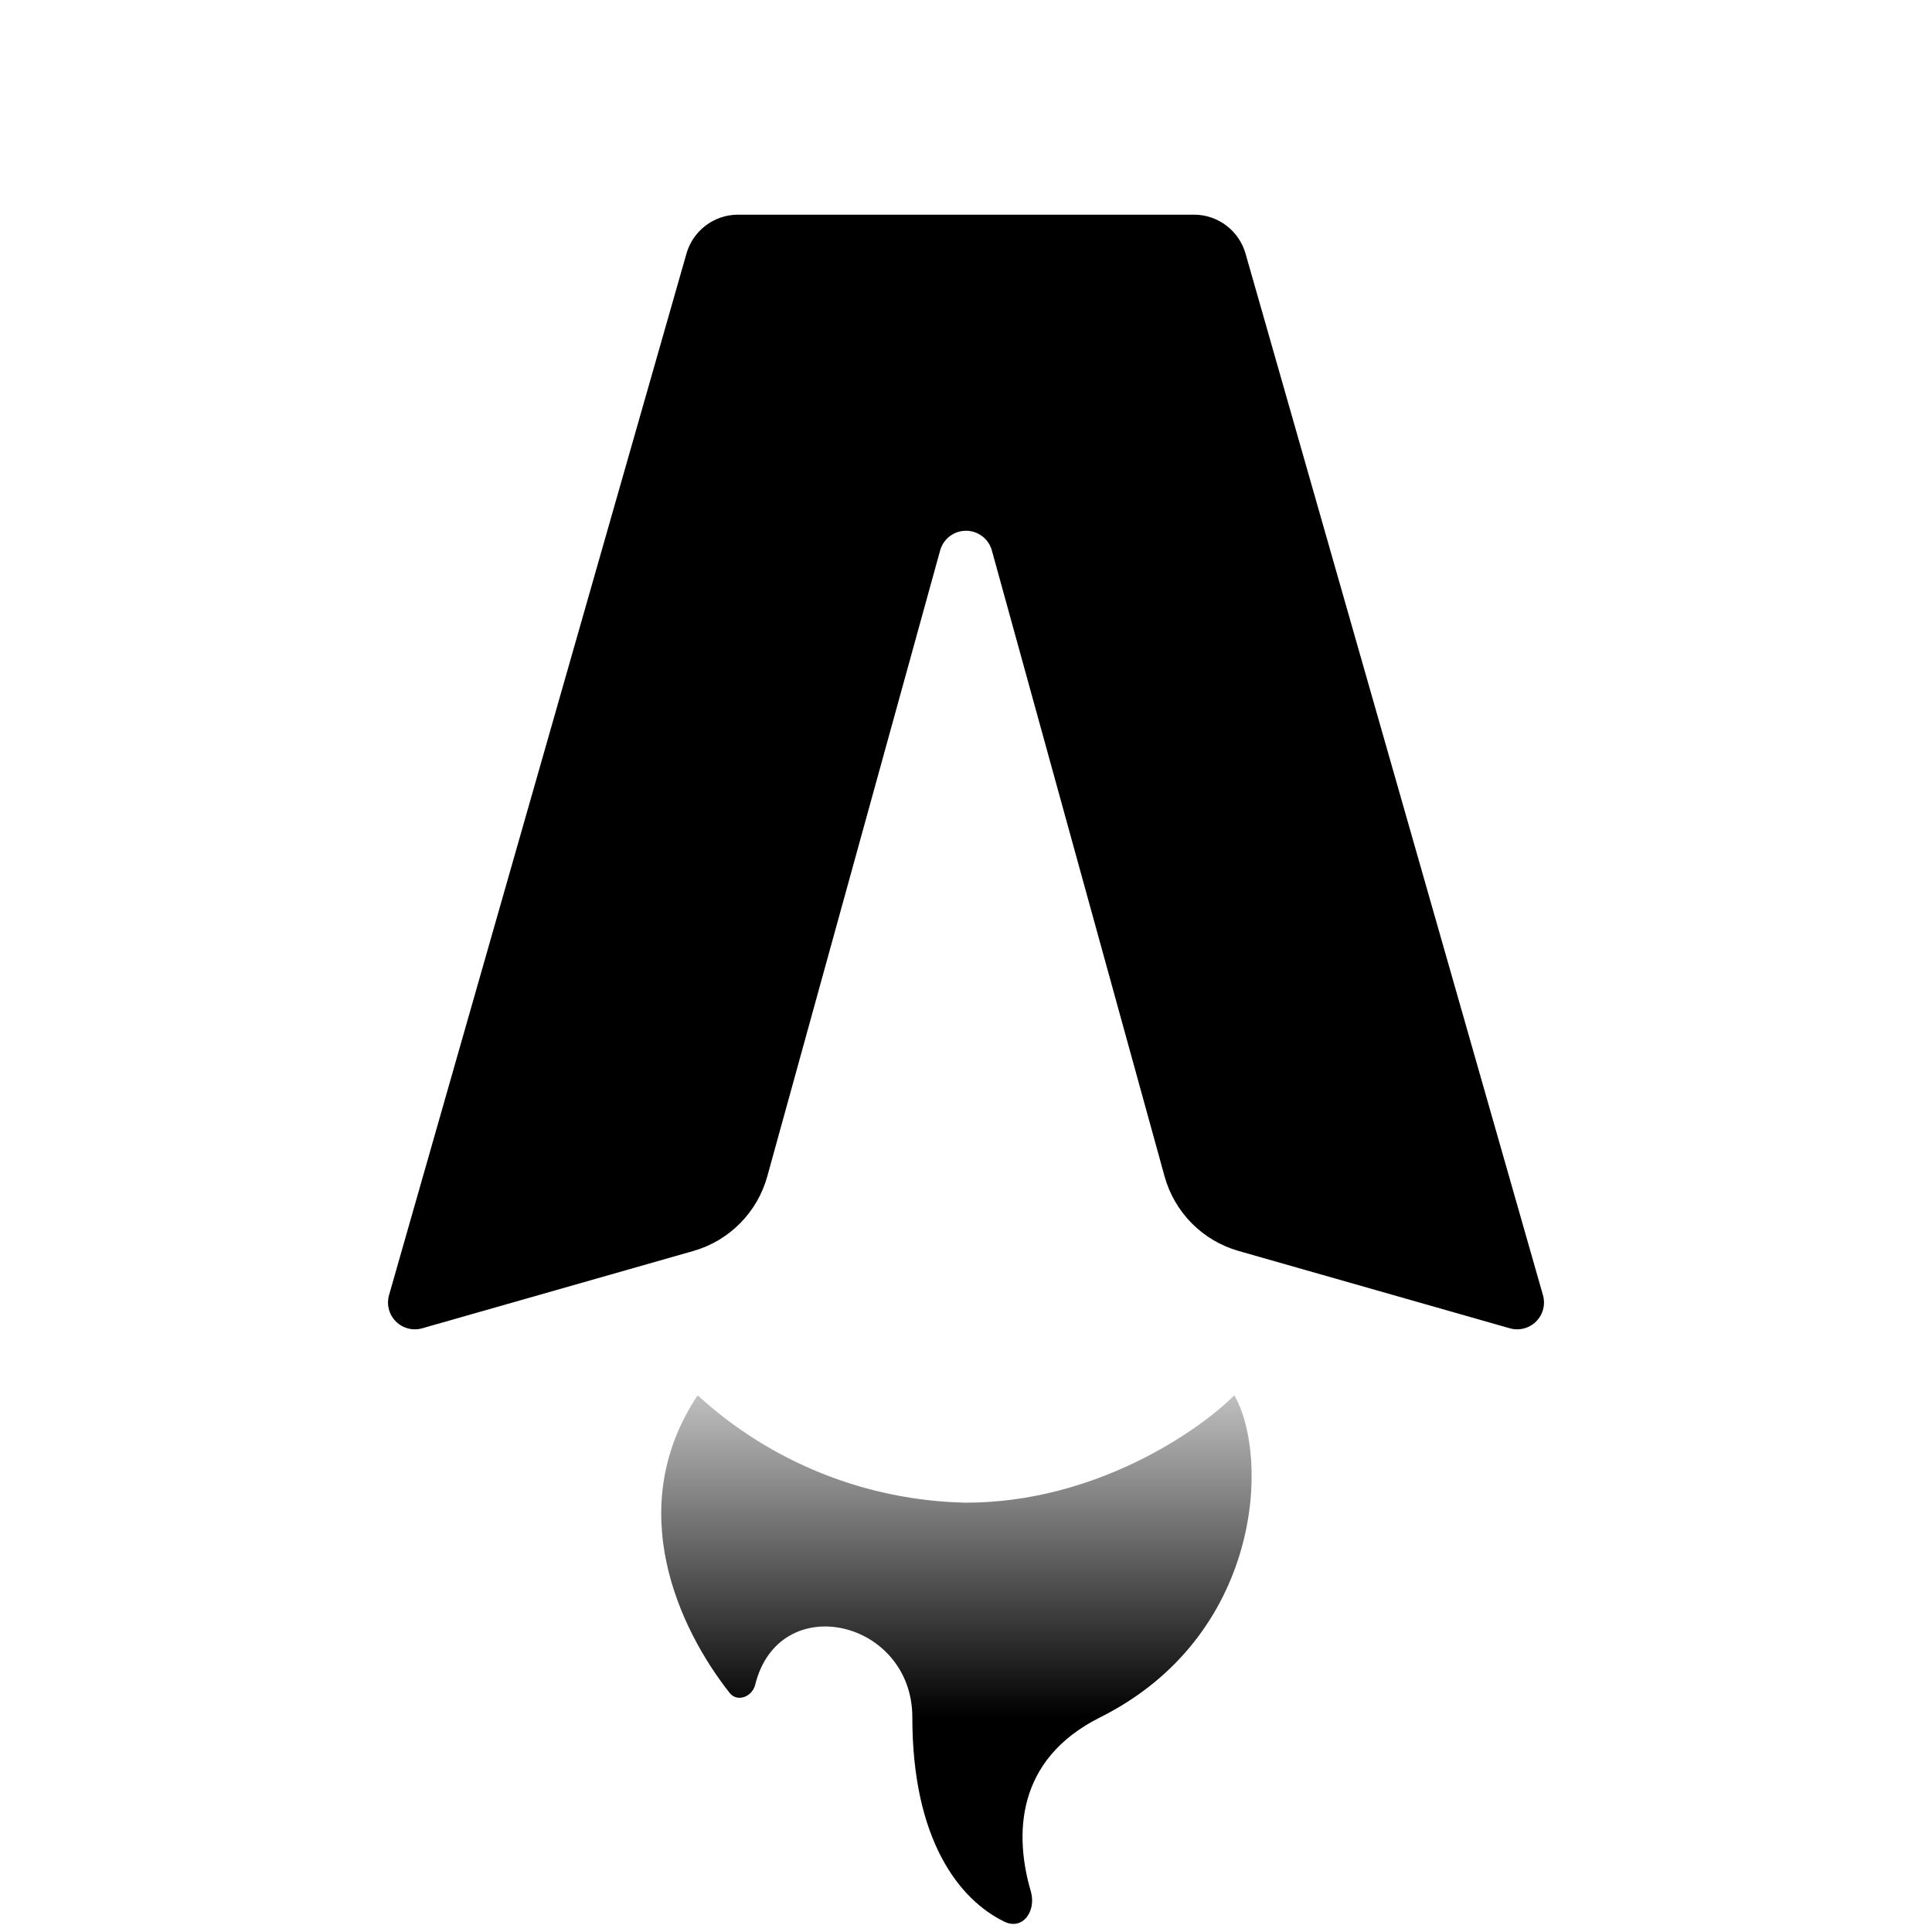
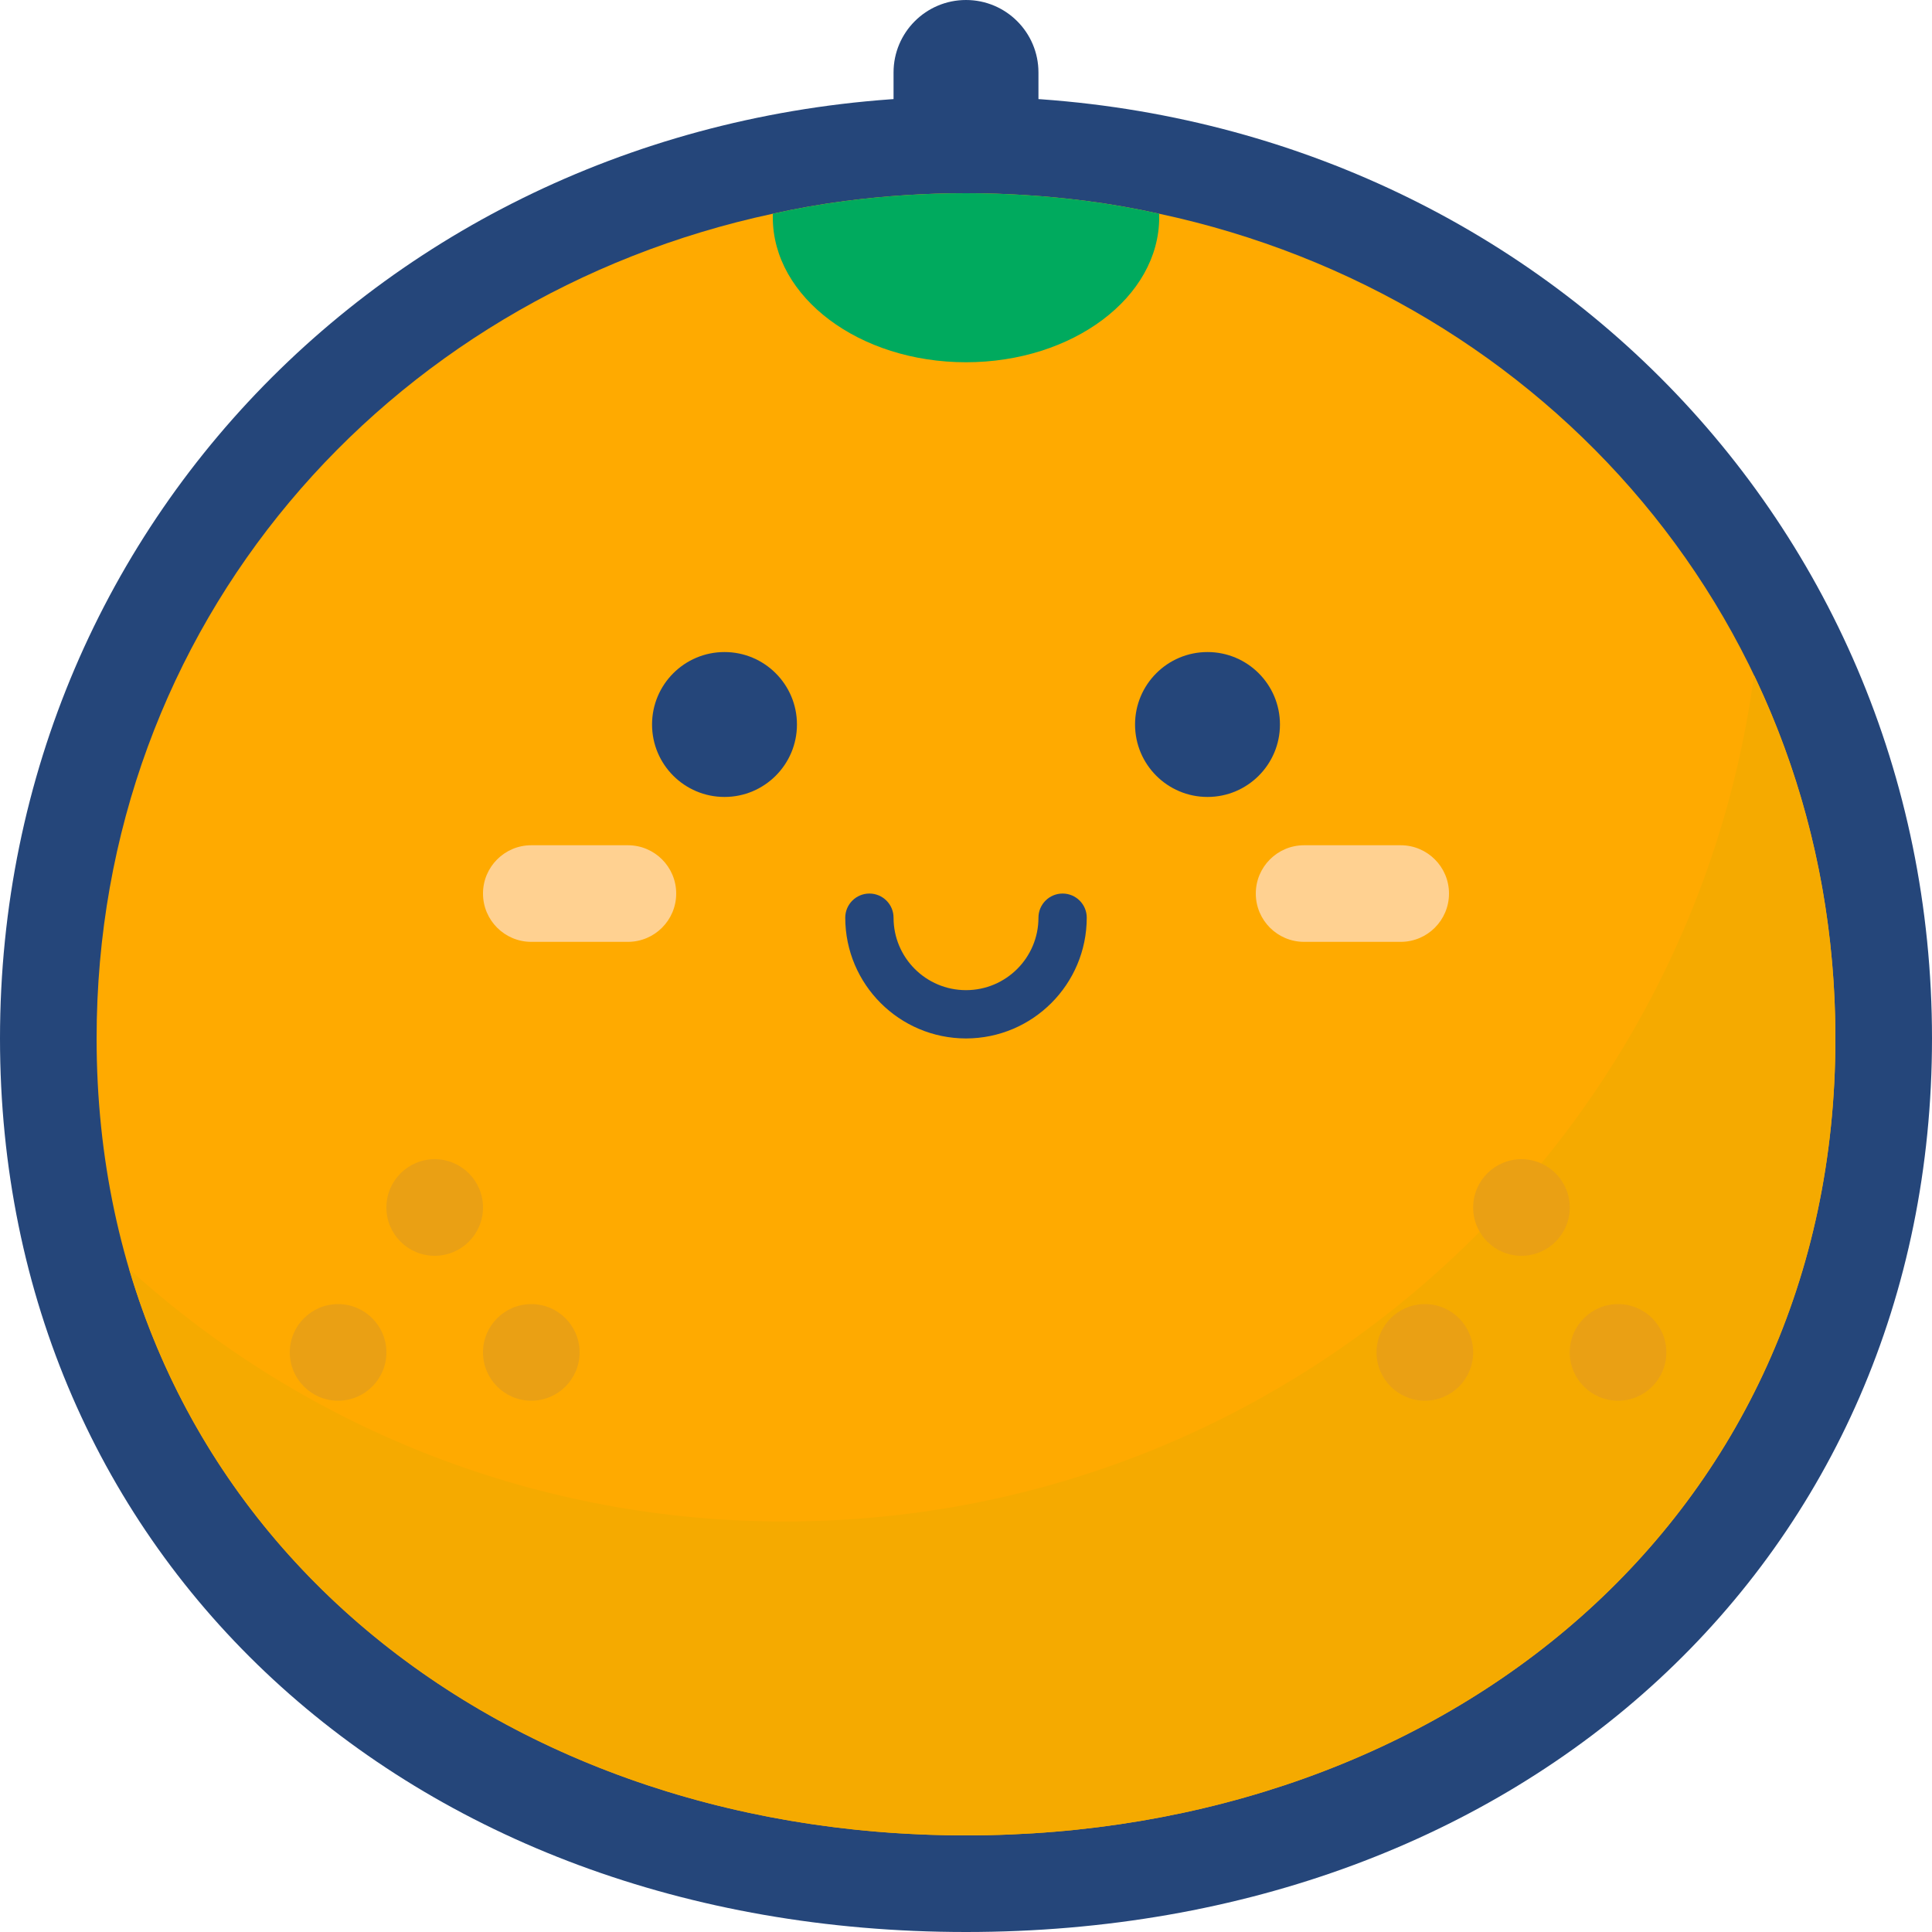
- <svg xmlns="http://www.w3.org/2000/svg" fill="none" viewBox="0 0 36 36">
-   <path fill="#000" d="M22.25 4h-8.5a1 1 0 0 0-.96.73l-5.54 19.4a.5.5 0 0 0 .62.62l5.05-1.44a2 2 0 0 0 1.38-1.4l3.22-11.66a.5.5 0 0 1 .96 0l3.22 11.67a2 2 0 0 0 1.38 1.39l5.05 1.44a.5.5 0 0 0 .62-.62l-5.54-19.4a1 1 0 0 0-.96-.73Z" />
-   <path fill="url(#gradient)" d="M18 28a7.63 7.63 0 0 1-5-2c-1.4 2.1-.35 4.35.6 5.55.14.17.41.07.47-.15.44-1.8 2.93-1.22 2.93.6 0 2.28.87 3.4 1.72 3.81.34.16.59-.2.49-.56-.31-1.05-.29-2.46 1.29-3.25 3-1.5 3.17-4.83 2.5-6-.67.67-2.6 2-5 2Z" />
-   <defs>
-     <linearGradient id="gradient" x1="16" x2="16" y1="32" y2="24" gradientUnits="userSpaceOnUse">
-       <stop stop-color="#000" />
-       <stop offset="1" stop-color="#000" stop-opacity="0" />
-     </linearGradient>
-   </defs>
-   <style>
-     @media (prefers-color-scheme:dark){:root{filter:invert(100%)}}
-   </style>
+ <svg xmlns="http://www.w3.org/2000/svg" t="1709532333046" class="icon" viewBox="0 0 1024 1024" version="1.1" p-id="2238" width="200" height="200">
+   <path d="M512 0a38.4 38.4 0 0 0-38.4 38.4V192h76.8V38.4A38.4 38.4 0 0 0 512 0z" fill="#25467A" p-id="2239" />
+   <path d="M512 1024C215.326 1024 0 824.823 0 550.4 0 270.48 224.903 51.2 512 51.2s512 219.28 512 499.2C1024 824.823 808.674 1024 512 1024z" fill="#25467A" p-id="2240" />
+   <path d="M972.8 550.4c0 254.469-206.331 422.4-460.8 422.4S51.2 804.869 51.2 550.4c0-219.269 153.143-393.211 358.4-437.12 12.674-2.811 25.6-5.12 38.651-6.789a498.674 498.674 0 0 1 127.497 0c13.051 1.669 25.977 3.977 38.651 6.789 205.314 43.909 358.4 217.851 358.4 437.12z" fill="#FFAA00" p-id="2241" />
+   <path d="M972.8 550.4c0 254.469-206.331 422.4-460.8 422.4-211.074 0-388.994-115.589-443.52-300.16A516.171 516.171 0 0 0 416 806.4c262.651 0 479.611-195.2 513.669-448.514 27.646 57.726 43.131 122.88 43.131 192.514z" fill="#F5AA00" p-id="2242" />
+   <path d="M230.4 640m-25.6 0a25.6 25.6 0 1 0 51.2 0 25.6 25.6 0 1 0-51.2 0Z" fill="#EAA014" p-id="2243" />
+   <path d="M179.2 716.8m-25.6 0a25.6 25.6 0 1 0 51.2 0 25.6 25.6 0 1 0-51.2 0Z" fill="#EAA014" p-id="2244" />
+   <path d="M281.6 716.8m-25.6 0a25.6 25.6 0 1 0 51.2 0 25.6 25.6 0 1 0-51.2 0Z" fill="#EAA014" p-id="2245" />
+   <path d="M806.4 640m-25.6 0a25.6 25.6 0 1 0 51.2 0 25.6 25.6 0 1 0-51.2 0Z" fill="#EAA014" p-id="2246" />
+   <path d="M755.2 716.8m-25.6 0a25.6 25.6 0 1 0 51.2 0 25.6 25.6 0 1 0-51.2 0Z" fill="#EAA014" p-id="2247" />
+   <path d="M857.6 716.8m-25.6 0a25.6 25.6 0 1 0 51.2 0 25.6 25.6 0 1 0-51.2 0Z" fill="#EAA014" p-id="2248" />
+   <path d="M512 550.4a64.069 64.069 0 0 1-64-64 12.8 12.8 0 1 1 25.6 0 38.4 38.4 0 0 0 76.8 0 12.8 12.8 0 1 1 25.6 0 64.069 64.069 0 0 1-64 64z" fill="#25467A" p-id="2249" />
+   <path d="M384 384m-38.4 0a38.4 38.4 0 1 0 76.8 0 38.4 38.4 0 1 0-76.8 0Z" fill="#25467A" p-id="2250" />
+   <path d="M640 384m-38.4 0a38.4 38.4 0 1 0 76.8 0 38.4 38.4 0 1 0-76.8 0Z" fill="#25467A" p-id="2251" />
+   <path d="M332.8 448h-51.2a25.6 25.6 0 1 0 0 51.2h51.2a25.6 25.6 0 1 0 0-51.2zM742.4 448h-51.2a25.6 25.6 0 1 0 0 51.2h51.2a25.6 25.6 0 0 0 0-51.2z" fill="#FFD191" p-id="2252" />
+   <path d="M614.4 113.28v1.92c0 42.366-45.829 76.8-102.4 76.8s-102.4-34.434-102.4-76.8v-1.92c12.674-2.811 25.6-5.12 38.651-6.789a498.674 498.674 0 0 1 127.497 0c13.051 1.669 25.977 3.977 38.651 6.789z" fill="#00AA5E" p-id="2253" />
</svg>
